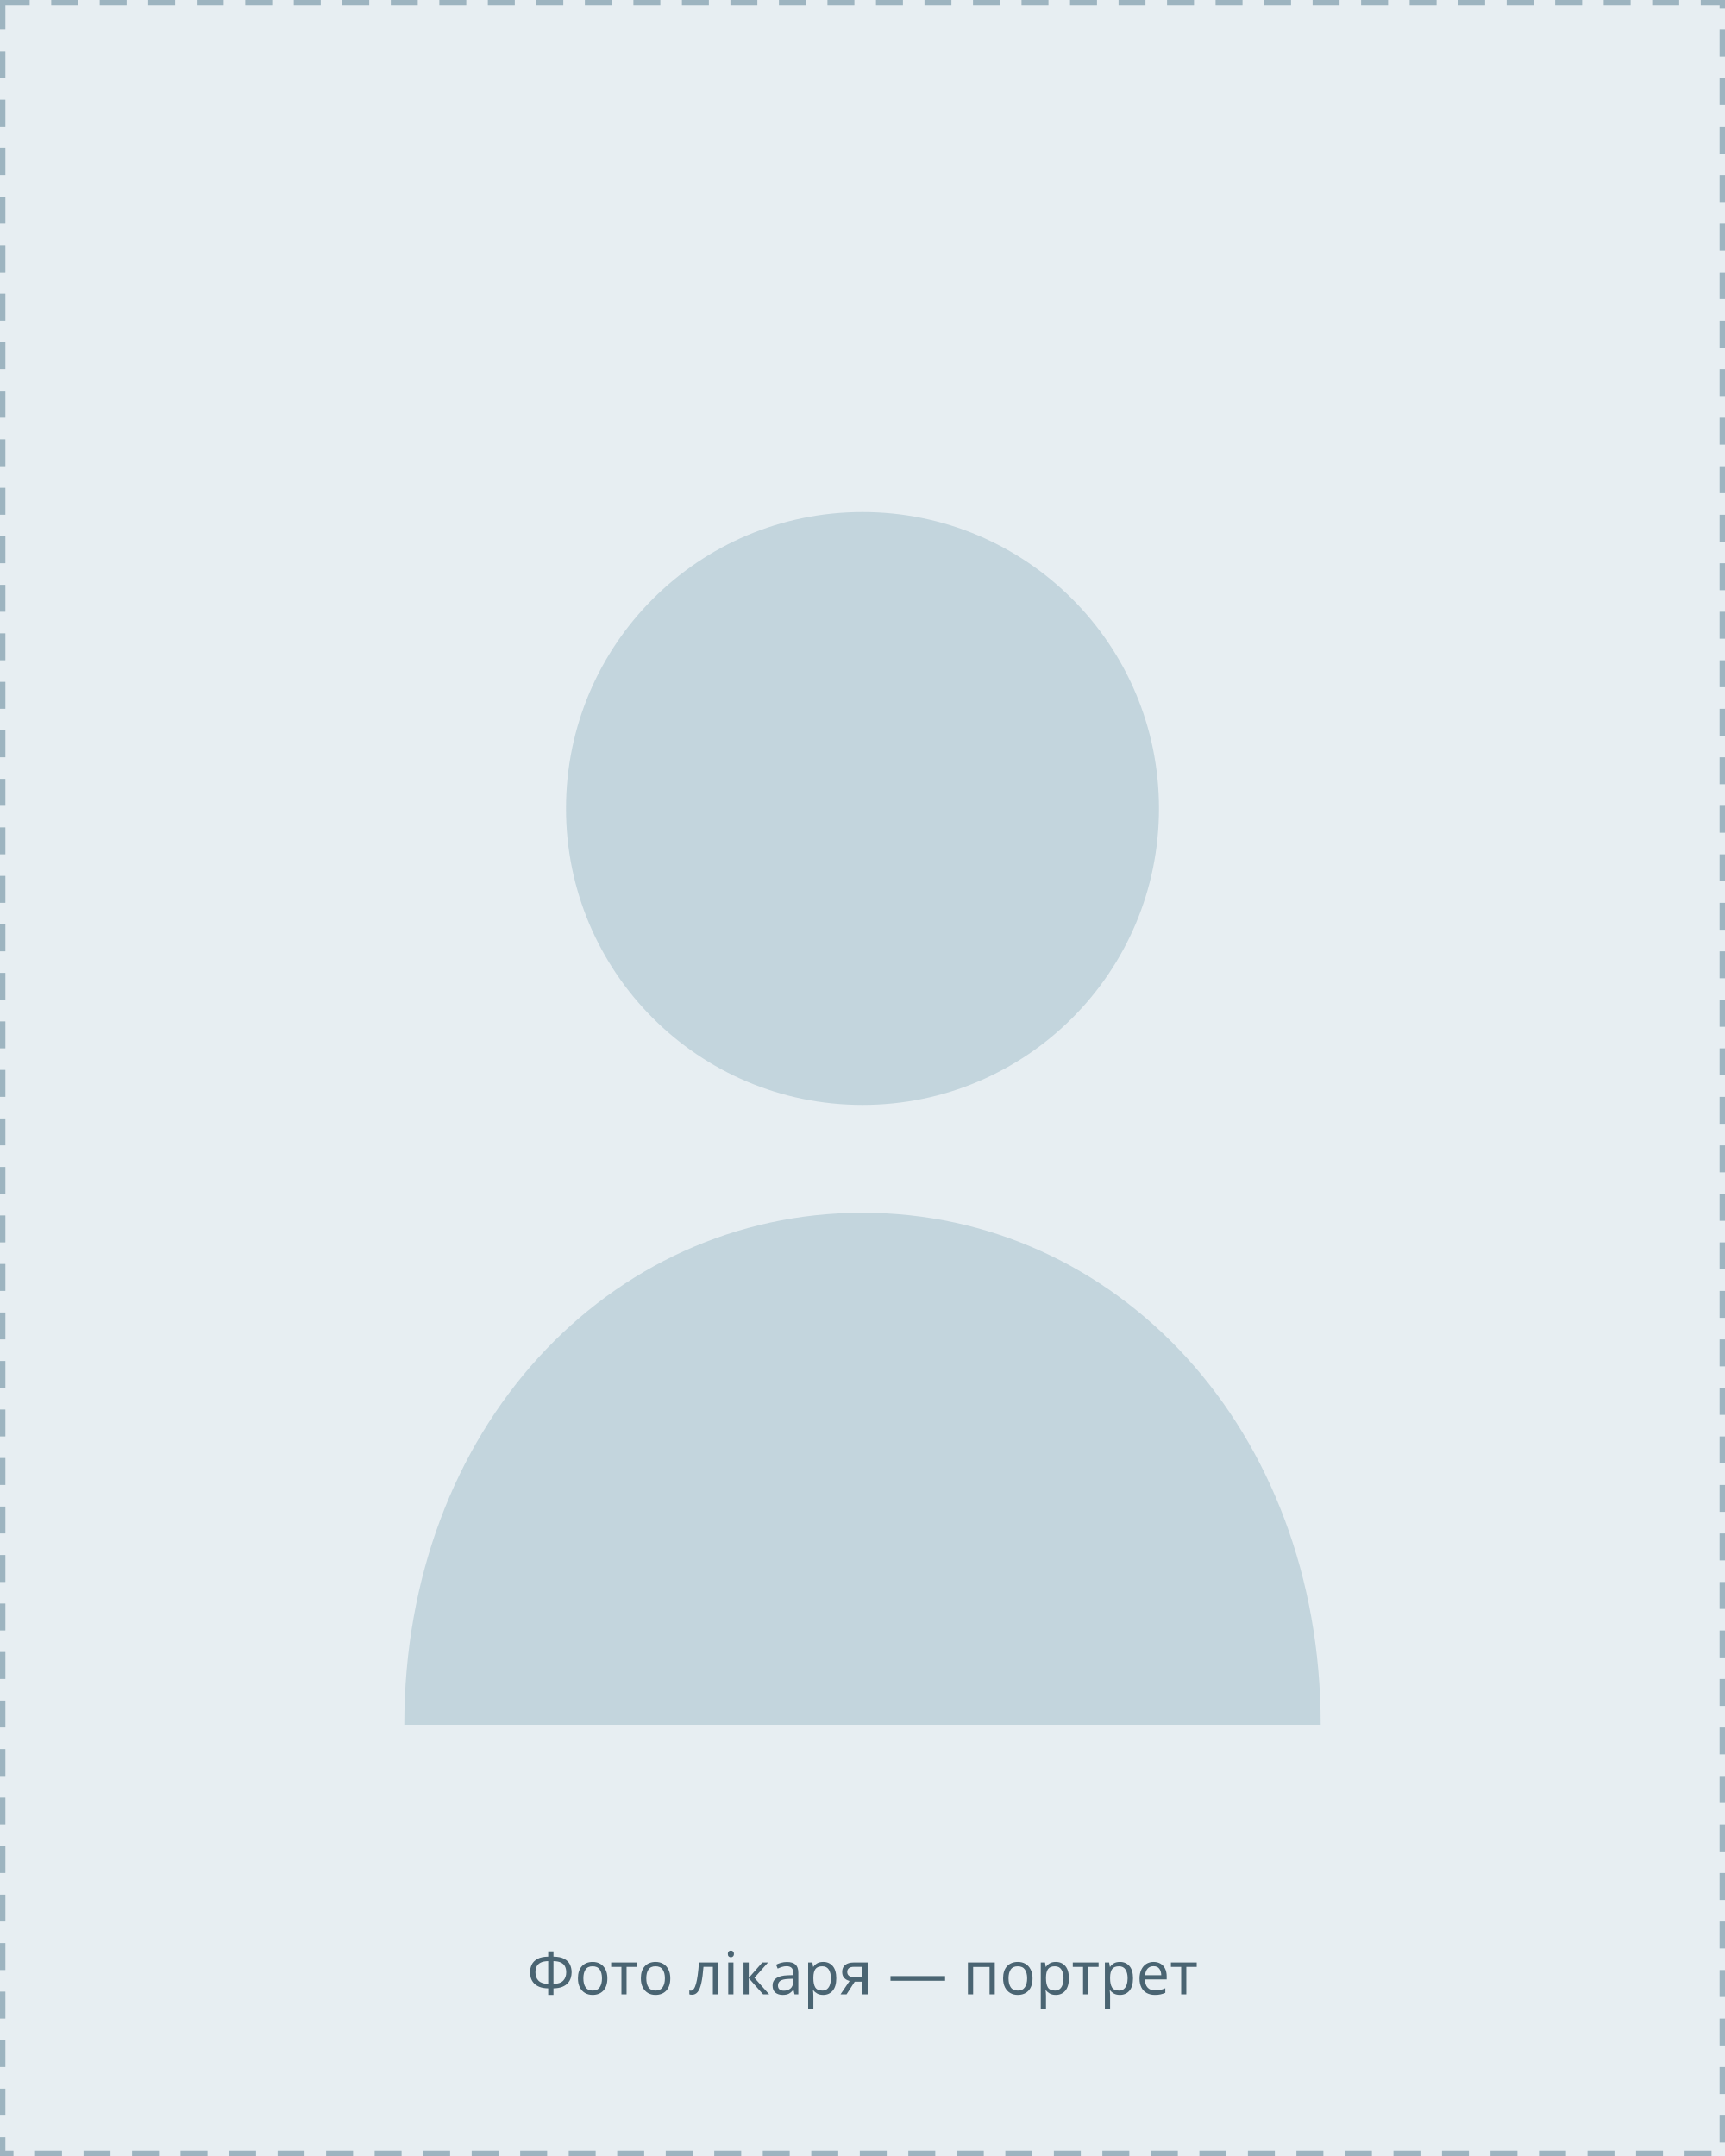
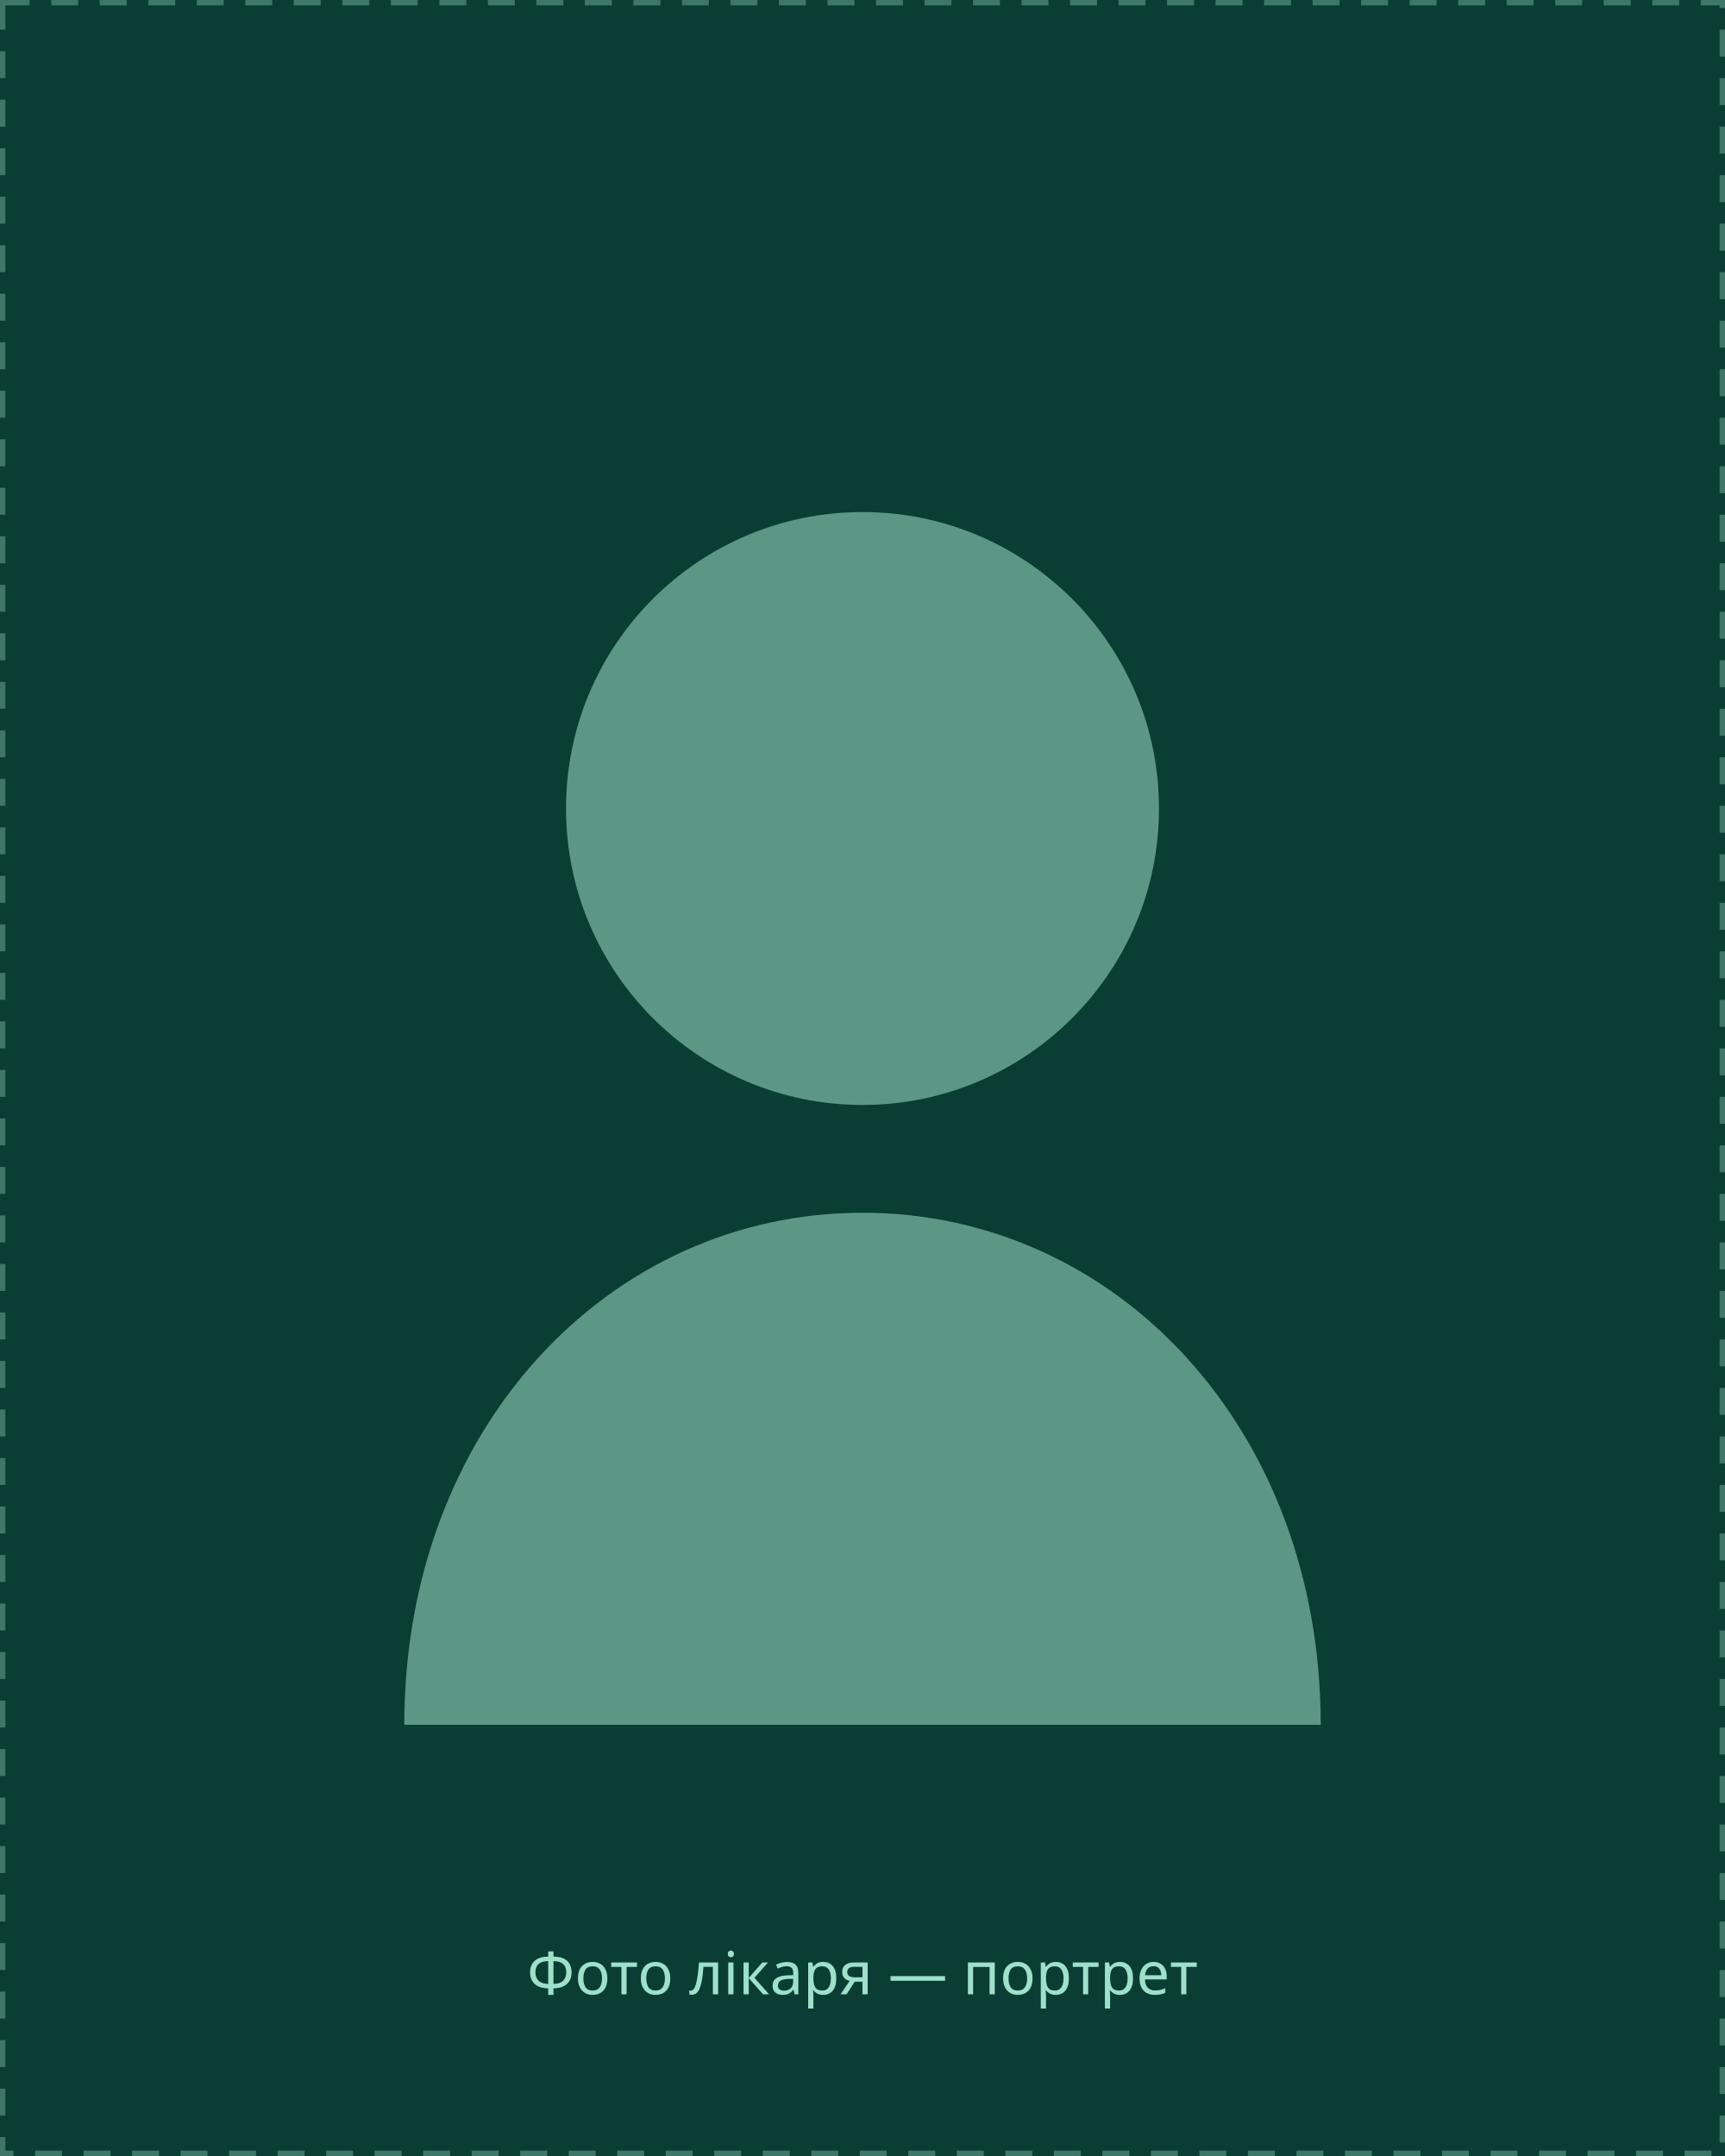
<svg xmlns="http://www.w3.org/2000/svg" width="640" height="800" viewBox="0 0 640 800" role="img" aria-label="Місце під фото лікаря">
-   <rect width="640" height="800" fill="#e7eef2" />
-   <rect x="1" y="1" width="638" height="798" fill="none" stroke="#9db4c0" stroke-width="2" stroke-dasharray="10 8" />
-   <circle cx="320" cy="300" r="110" fill="#c3d5dd" />
-   <path d="M150 640c0-110 76-190 170-190s170 80 170 190" fill="#c3d5dd" />
-   <text x="320" y="740" font-family="sans-serif" font-size="22" fill="#4a6472" text-anchor="middle">Фото лікаря — портрет</text>
+   <rect width="640" height="800" fill="hsl(168 72% 14%)" />
+   <rect x="1" y="1" width="638" height="798" fill="none" stroke="hsl(160 52% 75% / 0.35)" stroke-width="2" stroke-dasharray="10 8" />
+   <circle cx="320" cy="300" r="110" fill="hsl(160 52% 75% / 0.55)" />
+   <path d="M150 640c0-110 76-190 170-190s170 80 170 190" fill="hsl(160 52% 75% / 0.55)" />
+   <text x="320" y="740" font-family="sans-serif" font-size="22" fill="hsl(160 52% 75%)" text-anchor="middle">Фото лікаря — портрет</text>
</svg>
